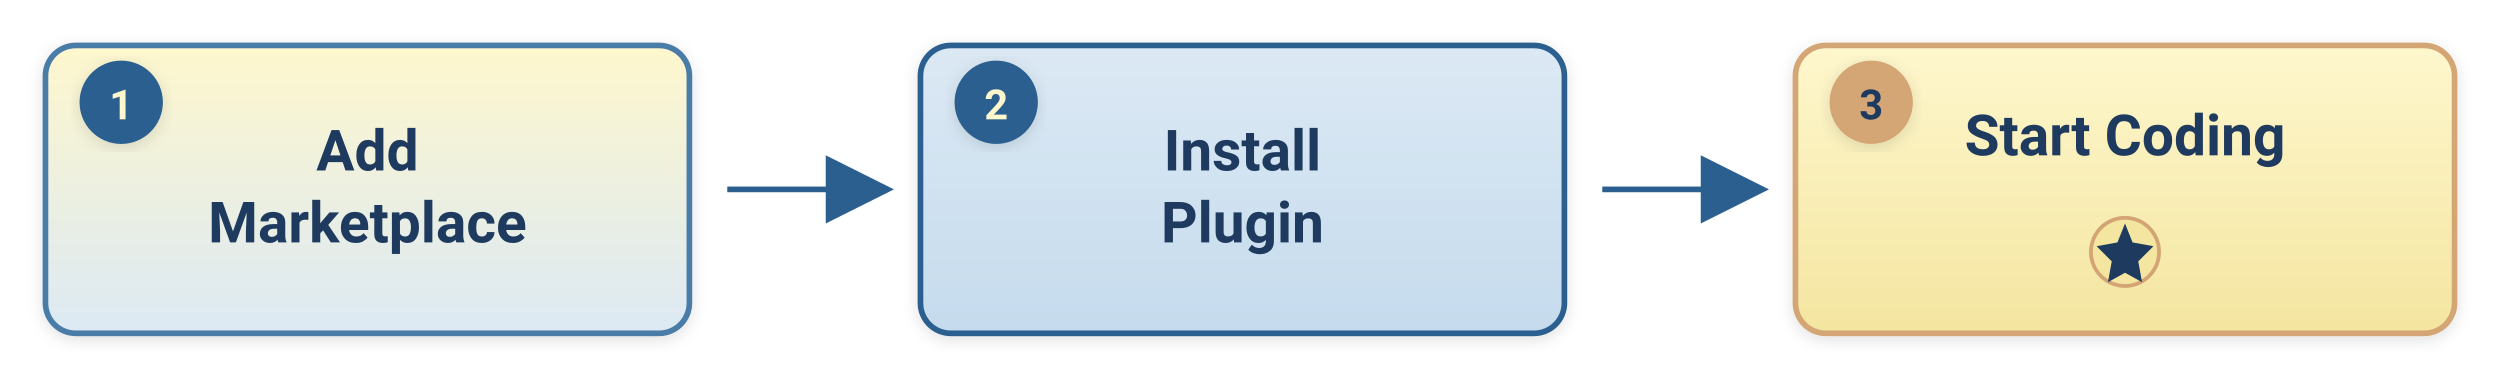
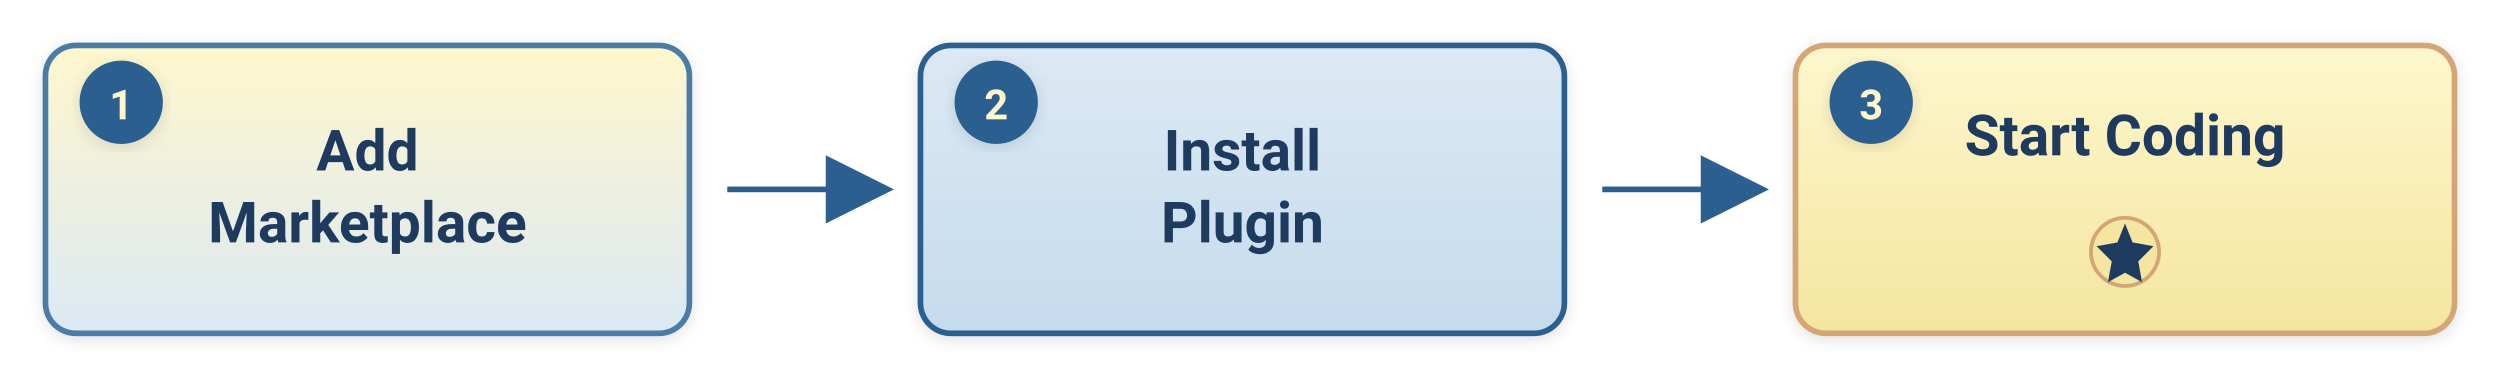
<svg xmlns="http://www.w3.org/2000/svg" viewBox="0 0 1320 200" width="1320" height="200">
  <defs>
    <marker id="arrow" markerWidth="12" markerHeight="12" refX="10" refY="6" orient="auto">
      <polygon points="0 0, 12 6, 0 12" fill="#2a5f8f" />
    </marker>
    <filter id="shadow-sm">
      <feDropShadow dx="0" dy="2" stdDeviation="4" flood-opacity="0.12" />
    </filter>
    <linearGradient id="step1-bg" x1="0%" y1="0%" x2="0%" y2="100%">
      <stop offset="0%" style="stop-color:#fef7cd;stop-opacity:1" />
      <stop offset="100%" style="stop-color:#dce9f4;stop-opacity:1" />
    </linearGradient>
    <linearGradient id="step2-bg" x1="0%" y1="0%" x2="0%" y2="100%">
      <stop offset="0%" style="stop-color:#dce9f4;stop-opacity:1" />
      <stop offset="100%" style="stop-color:#c5dbed;stop-opacity:1" />
    </linearGradient>
    <linearGradient id="step3-bg" x1="0%" y1="0%" x2="0%" y2="100%">
      <stop offset="0%" style="stop-color:#fef7cd;stop-opacity:1" />
      <stop offset="100%" style="stop-color:#f4e5a0;stop-opacity:1" />
    </linearGradient>
  </defs>
  <g id="main">
    <rect x="24" y="24" width="340" height="152" rx="16" fill="url(#step1-bg)" stroke="#4a7ba7" stroke-width="3" filter="url(#shadow-sm)" />
    <circle cx="64" cy="54" r="22" fill="#2a5f8f" filter="url(#shadow-sm)" />
    <text x="64" y="63" text-anchor="middle" font-size="22" font-weight="700" fill="#fef7cd" font-family="ui-sans-serif, system-ui, -apple-system, 'Segoe UI', Roboto, sans-serif">
      1
    </text>
    <text x="194" y="90" text-anchor="middle" font-size="30" font-weight="700" fill="#1e3a5f" font-family="ui-sans-serif, system-ui, -apple-system, 'Segoe UI', Roboto, sans-serif">
      Add
    </text>
    <text x="194" y="128" text-anchor="middle" font-size="30" font-weight="700" fill="#1e3a5f" font-family="ui-sans-serif, system-ui, -apple-system, 'Segoe UI', Roboto, sans-serif">
      Marketplace
    </text>
    <path d="M 384 100 L 466 100" stroke="#2a5f8f" stroke-width="3" marker-end="url(#arrow)" fill="none" />
    <rect x="486" y="24" width="340" height="152" rx="16" fill="url(#step2-bg)" stroke="#2a5f8f" stroke-width="3" filter="url(#shadow-sm)" />
    <circle cx="526" cy="54" r="22" fill="#2a5f8f" filter="url(#shadow-sm)" />
    <text x="526" y="63" text-anchor="middle" font-size="22" font-weight="700" fill="#fef7cd" font-family="ui-sans-serif, system-ui, -apple-system, 'Segoe UI', Roboto, sans-serif">
      2
    </text>
    <text x="656" y="90" text-anchor="middle" font-size="30" font-weight="700" fill="#1e3a5f" font-family="ui-sans-serif, system-ui, -apple-system, 'Segoe UI', Roboto, sans-serif">
      Install
    </text>
    <text x="656" y="128" text-anchor="middle" font-size="30" font-weight="700" fill="#1e3a5f" font-family="ui-sans-serif, system-ui, -apple-system, 'Segoe UI', Roboto, sans-serif">
      Plugin
    </text>
    <path d="M 846 100 L 928 100" stroke="#2a5f8f" stroke-width="3" marker-end="url(#arrow)" fill="none" />
    <rect x="948" y="24" width="348" height="152" rx="16" fill="url(#step3-bg)" stroke="#d4a574" stroke-width="3" filter="url(#shadow-sm)" />
-     <circle cx="988" cy="54" r="22" fill="#d4a574" filter="url(#shadow-sm)" />
-     <text x="988" y="63" text-anchor="middle" font-size="22" font-weight="700" fill="#1e3a5f" font-family="ui-sans-serif, system-ui, -apple-system, 'Segoe UI', Roboto, sans-serif">
+     <circle cx="988" cy="54" r="22" fill="#2a5f8f" filter="url(#shadow-sm)" />
+     <text x="988" y="63" text-anchor="middle" font-size="22" font-weight="700" fill="#fef7cd" font-family="ui-sans-serif, system-ui, -apple-system, 'Segoe UI', Roboto, sans-serif">
      3
    </text>
    <text x="1122" y="82" text-anchor="middle" font-size="30" font-weight="700" fill="#1e3a5f" font-family="ui-sans-serif, system-ui, -apple-system, 'Segoe UI', Roboto, sans-serif">
      Start Coding
    </text>
    <circle cx="1122" cy="133" r="18" fill="#f4e5a0" stroke="#d4a574" stroke-width="2" />
    <path d="M 1122 118 L 1126 128 L 1137 130 L 1129 138 L 1131 149 L 1122 144 L 1113 149 L 1115 138 L 1107 130 L 1118 128 Z" fill="#1e3a5f" />
  </g>
</svg>
